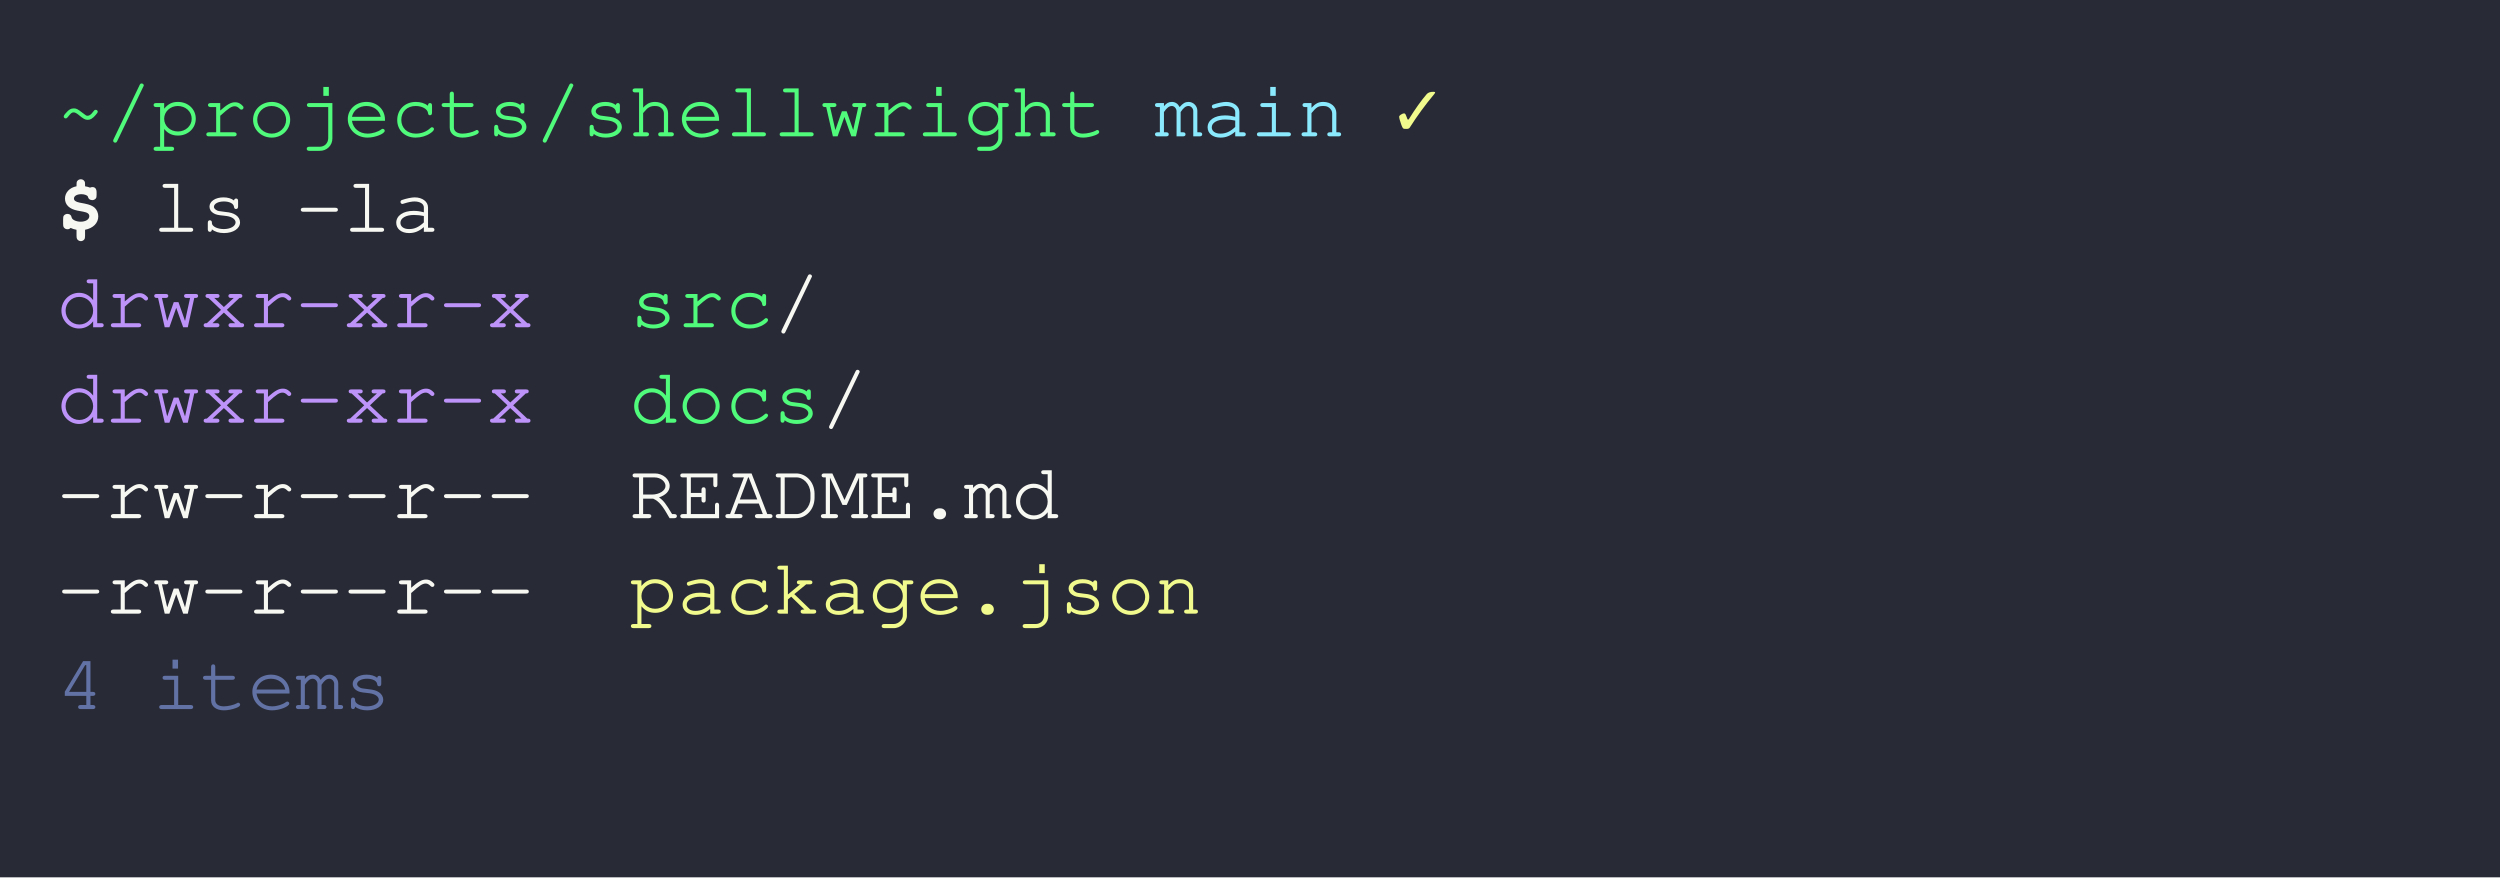
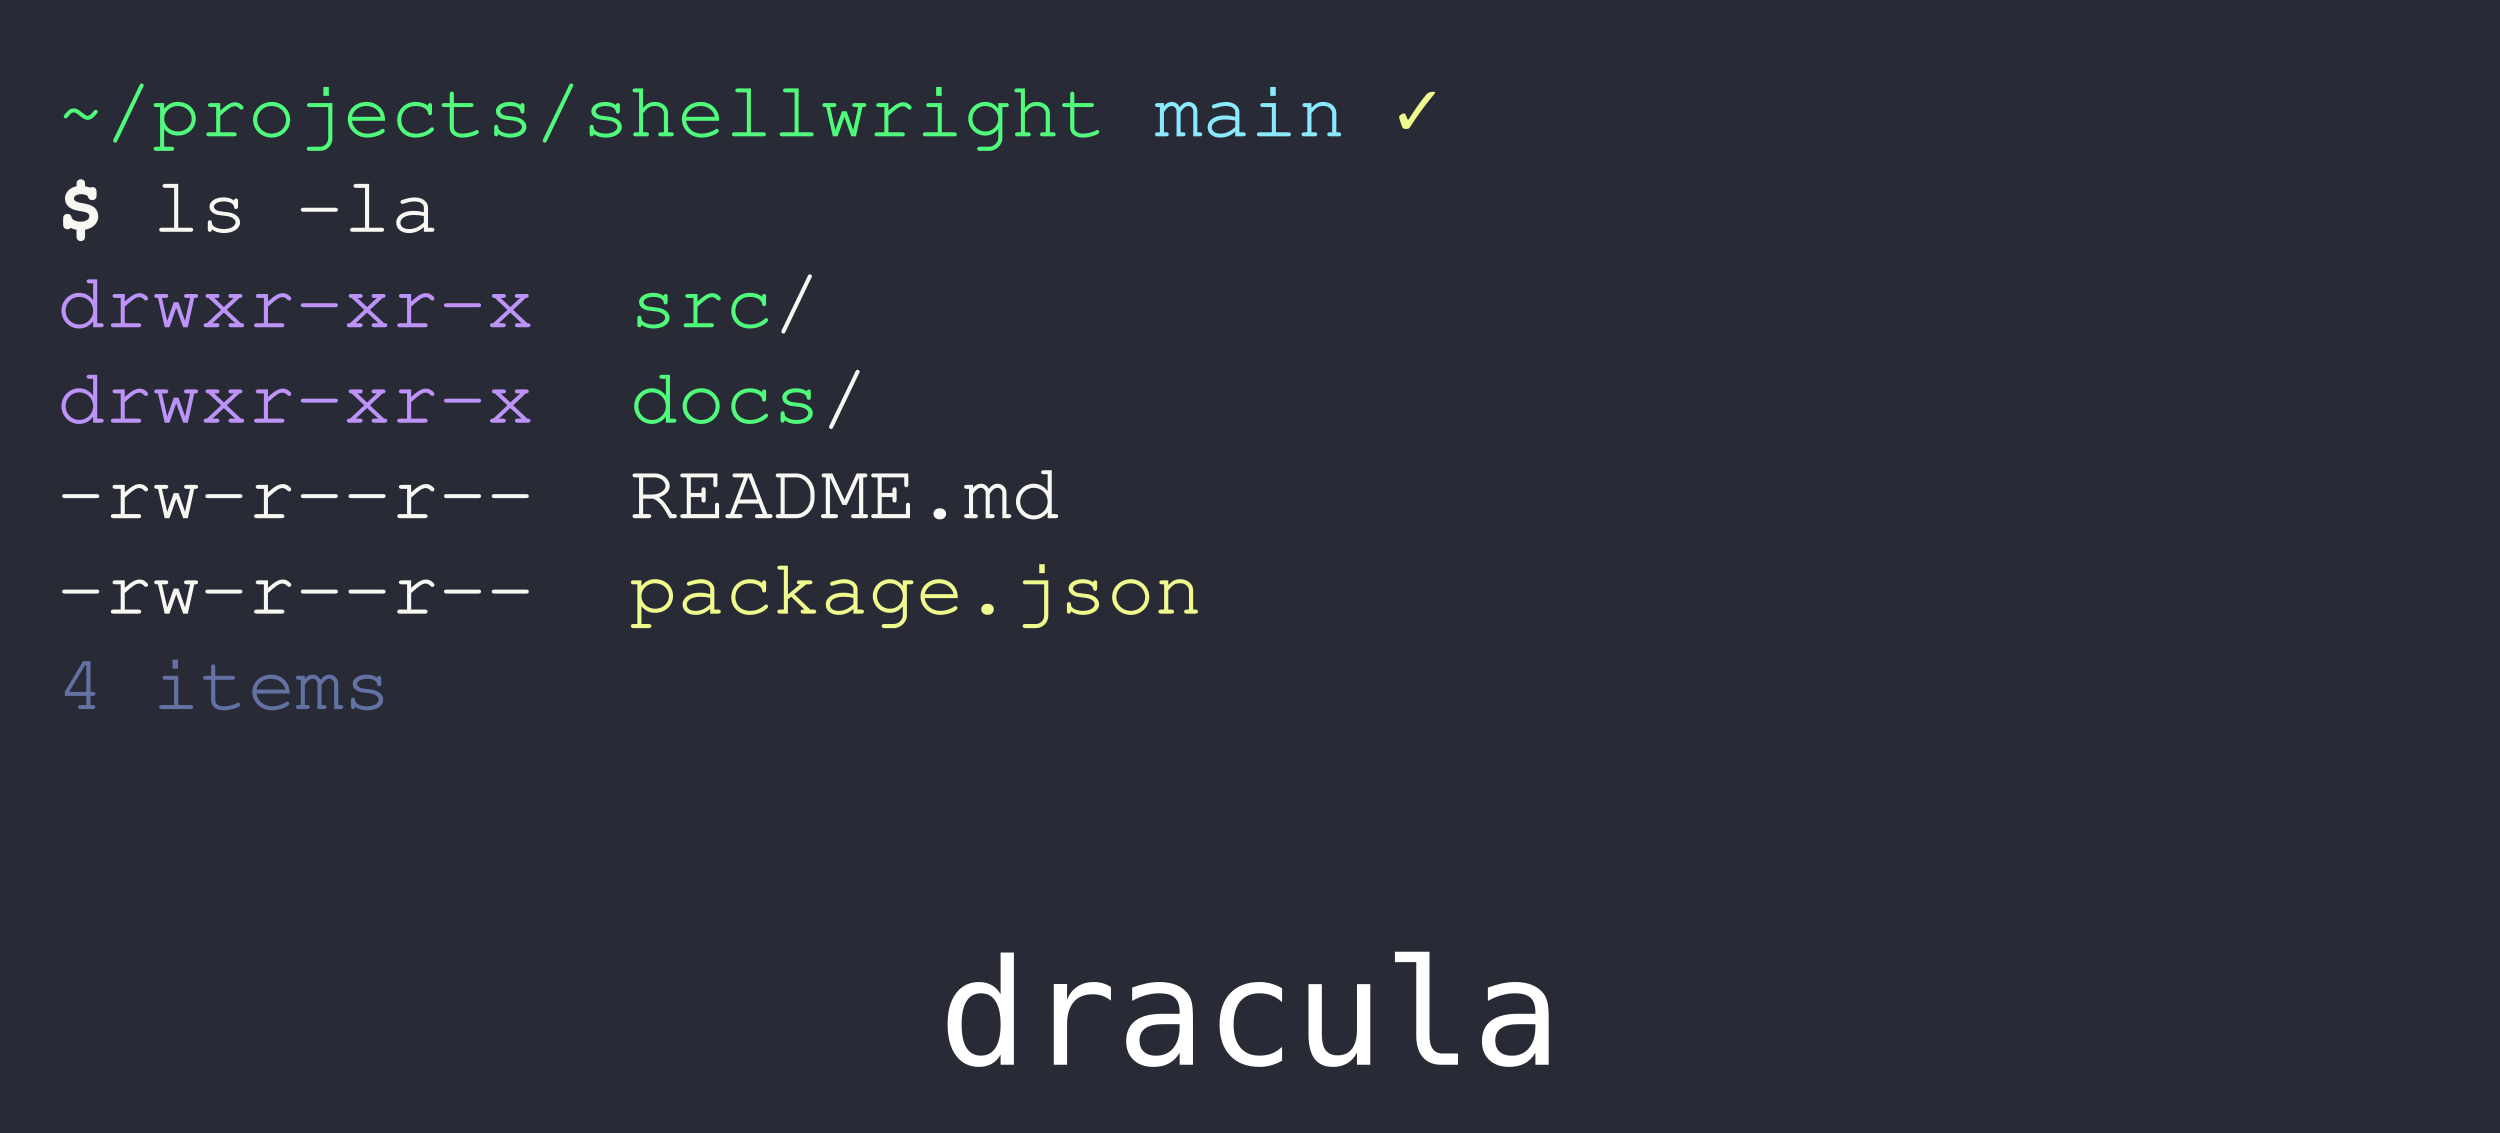
- <svg xmlns="http://www.w3.org/2000/svg" width="440" height="154.4" font-family="Hack, Monaco, Courier, monospace" font-size="14">
+ <svg xmlns="http://www.w3.org/2000/svg" width="440" height="199.4" font-family="Hack, Monaco, Courier, monospace" font-size="14">
  <rect width="100%" height="100%" fill="#282a36" />
  <g fill="#f8f8f2">
    <text x="10" y="24" fill="#50fa7b">~</text>
    <text x="18.4" y="24" fill="#50fa7b">/</text>
    <text x="26.8" y="24" fill="#50fa7b">p</text>
    <text x="35.2" y="24" fill="#50fa7b">r</text>
    <text x="43.6" y="24" fill="#50fa7b">o</text>
    <text x="52" y="24" fill="#50fa7b">j</text>
    <text x="60.4" y="24" fill="#50fa7b">e</text>
    <text x="68.8" y="24" fill="#50fa7b">c</text>
    <text x="77.2" y="24" fill="#50fa7b">t</text>
    <text x="85.6" y="24" fill="#50fa7b">s</text>
    <text x="94" y="24" fill="#50fa7b">/</text>
    <text x="102.4" y="24" fill="#50fa7b">s</text>
    <text x="110.8" y="24" fill="#50fa7b">h</text>
    <text x="119.2" y="24" fill="#50fa7b">e</text>
    <text x="127.6" y="24" fill="#50fa7b">l</text>
    <text x="136" y="24" fill="#50fa7b">l</text>
    <text x="144.4" y="24" fill="#50fa7b">w</text>
    <text x="152.8" y="24" fill="#50fa7b">r</text>
    <text x="161.2" y="24" fill="#50fa7b">i</text>
    <text x="169.6" y="24" fill="#50fa7b">g</text>
    <text x="178" y="24" fill="#50fa7b">h</text>
    <text x="186.4" y="24" fill="#50fa7b">t</text>
    <text x="194.8" y="24"> </text>
    <text x="203.2" y="24" fill="#8be9fd">m</text>
    <text x="211.6" y="24" fill="#8be9fd">a</text>
    <text x="220" y="24" fill="#8be9fd">i</text>
    <text x="228.4" y="24" fill="#8be9fd">n</text>
    <text x="236.8" y="24"> </text>
    <text x="245.2" y="24" fill="#f1fa8c">✓</text>
    <text x="253.6" y="24"> </text>
    <text x="262" y="24"> </text>
    <text x="270.4" y="24"> </text>
    <text x="278.8" y="24"> </text>
    <text x="287.2" y="24"> </text>
    <text x="295.6" y="24"> </text>
    <text x="304" y="24"> </text>
    <text x="312.4" y="24"> </text>
    <text x="320.8" y="24"> </text>
    <text x="329.2" y="24"> </text>
    <text x="337.6" y="24"> </text>
    <text x="346" y="24"> </text>
    <text x="354.4" y="24"> </text>
    <text x="362.8" y="24"> </text>
    <text x="371.2" y="24"> </text>
    <text x="379.6" y="24"> </text>
    <text x="388" y="24"> </text>
    <text x="396.4" y="24"> </text>
    <text x="404.8" y="24"> </text>
    <text x="413.2" y="24"> </text>
    <text x="421.6" y="24"> </text>
    <text x="10" y="40.8" font-weight="bold">$</text>
    <text x="18.4" y="40.8" font-weight="bold"> </text>
    <text x="26.8" y="40.8">l</text>
    <text x="35.2" y="40.8">s</text>
    <text x="43.6" y="40.8"> </text>
    <text x="52" y="40.8">-</text>
    <text x="60.4" y="40.8">l</text>
    <text x="68.8" y="40.8">a</text>
    <text x="77.2" y="40.8"> </text>
    <text x="85.6" y="40.8"> </text>
    <text x="94" y="40.8"> </text>
    <text x="102.4" y="40.8"> </text>
    <text x="110.8" y="40.8"> </text>
    <text x="119.2" y="40.8"> </text>
    <text x="127.6" y="40.8"> </text>
    <text x="136" y="40.8"> </text>
    <text x="144.4" y="40.8"> </text>
    <text x="152.8" y="40.8"> </text>
    <text x="161.2" y="40.8"> </text>
    <text x="169.6" y="40.8"> </text>
    <text x="178" y="40.8"> </text>
    <text x="186.4" y="40.8"> </text>
    <text x="194.8" y="40.8"> </text>
    <text x="203.2" y="40.8"> </text>
    <text x="211.6" y="40.8"> </text>
    <text x="220" y="40.8"> </text>
    <text x="228.4" y="40.8"> </text>
    <text x="236.8" y="40.8"> </text>
    <text x="245.2" y="40.8"> </text>
    <text x="253.6" y="40.8"> </text>
    <text x="262" y="40.8"> </text>
    <text x="270.4" y="40.8"> </text>
    <text x="278.8" y="40.8"> </text>
    <text x="287.2" y="40.8"> </text>
    <text x="295.6" y="40.8"> </text>
    <text x="304" y="40.8"> </text>
    <text x="312.4" y="40.8"> </text>
    <text x="320.8" y="40.8"> </text>
    <text x="329.2" y="40.8"> </text>
    <text x="337.6" y="40.8"> </text>
    <text x="346" y="40.8"> </text>
    <text x="354.4" y="40.8"> </text>
    <text x="362.8" y="40.8"> </text>
    <text x="371.2" y="40.8"> </text>
    <text x="379.6" y="40.8"> </text>
    <text x="388" y="40.8"> </text>
    <text x="396.4" y="40.8"> </text>
    <text x="404.8" y="40.8"> </text>
    <text x="413.2" y="40.8"> </text>
    <text x="421.6" y="40.8"> </text>
    <text x="10" y="57.6" fill="#bd93f9">d</text>
    <text x="18.4" y="57.6" fill="#bd93f9">r</text>
    <text x="26.8" y="57.6" fill="#bd93f9">w</text>
    <text x="35.2" y="57.6" fill="#bd93f9">x</text>
    <text x="43.6" y="57.6" fill="#bd93f9">r</text>
    <text x="52" y="57.6" fill="#bd93f9">-</text>
    <text x="60.4" y="57.6" fill="#bd93f9">x</text>
    <text x="68.8" y="57.6" fill="#bd93f9">r</text>
    <text x="77.2" y="57.6" fill="#bd93f9">-</text>
    <text x="85.6" y="57.6" fill="#bd93f9">x</text>
    <text x="94" y="57.6"> </text>
    <text x="102.4" y="57.6"> </text>
    <text x="110.8" y="57.6" fill="#50fa7b">s</text>
    <text x="119.2" y="57.6" fill="#50fa7b">r</text>
    <text x="127.6" y="57.6" fill="#50fa7b">c</text>
    <text x="136" y="57.6">/</text>
    <text x="144.4" y="57.6"> </text>
    <text x="152.8" y="57.6"> </text>
    <text x="161.2" y="57.6"> </text>
    <text x="169.6" y="57.6"> </text>
    <text x="178" y="57.6"> </text>
    <text x="186.4" y="57.6"> </text>
    <text x="194.8" y="57.6"> </text>
    <text x="203.2" y="57.6"> </text>
    <text x="211.6" y="57.6"> </text>
    <text x="220" y="57.6"> </text>
    <text x="228.4" y="57.6"> </text>
    <text x="236.8" y="57.6"> </text>
    <text x="245.2" y="57.6"> </text>
    <text x="253.6" y="57.6"> </text>
    <text x="262" y="57.6"> </text>
    <text x="270.4" y="57.6"> </text>
    <text x="278.8" y="57.6"> </text>
    <text x="287.2" y="57.6"> </text>
    <text x="295.6" y="57.6"> </text>
    <text x="304" y="57.6"> </text>
    <text x="312.4" y="57.6"> </text>
    <text x="320.8" y="57.6"> </text>
    <text x="329.2" y="57.6"> </text>
    <text x="337.6" y="57.6"> </text>
    <text x="346" y="57.6"> </text>
    <text x="354.4" y="57.6"> </text>
    <text x="362.8" y="57.6"> </text>
    <text x="371.2" y="57.6"> </text>
    <text x="379.6" y="57.6"> </text>
    <text x="388" y="57.6"> </text>
    <text x="396.4" y="57.6"> </text>
    <text x="404.8" y="57.6"> </text>
    <text x="413.2" y="57.6"> </text>
    <text x="421.6" y="57.6"> </text>
    <text x="10" y="74.4" fill="#bd93f9">d</text>
    <text x="18.4" y="74.4" fill="#bd93f9">r</text>
    <text x="26.8" y="74.4" fill="#bd93f9">w</text>
    <text x="35.2" y="74.4" fill="#bd93f9">x</text>
    <text x="43.6" y="74.4" fill="#bd93f9">r</text>
    <text x="52" y="74.4" fill="#bd93f9">-</text>
    <text x="60.4" y="74.4" fill="#bd93f9">x</text>
    <text x="68.8" y="74.4" fill="#bd93f9">r</text>
    <text x="77.2" y="74.4" fill="#bd93f9">-</text>
    <text x="85.6" y="74.4" fill="#bd93f9">x</text>
    <text x="94" y="74.4"> </text>
    <text x="102.4" y="74.4"> </text>
    <text x="110.8" y="74.4" fill="#50fa7b">d</text>
    <text x="119.2" y="74.4" fill="#50fa7b">o</text>
    <text x="127.6" y="74.4" fill="#50fa7b">c</text>
    <text x="136" y="74.4" fill="#50fa7b">s</text>
    <text x="144.4" y="74.4">/</text>
    <text x="152.8" y="74.4"> </text>
    <text x="161.2" y="74.4"> </text>
    <text x="169.6" y="74.4"> </text>
    <text x="178" y="74.4"> </text>
    <text x="186.4" y="74.4"> </text>
    <text x="194.8" y="74.4"> </text>
    <text x="203.2" y="74.4"> </text>
    <text x="211.6" y="74.4"> </text>
    <text x="220" y="74.4"> </text>
    <text x="228.4" y="74.4"> </text>
    <text x="236.8" y="74.4"> </text>
    <text x="245.2" y="74.4"> </text>
    <text x="253.6" y="74.4"> </text>
    <text x="262" y="74.4"> </text>
    <text x="270.4" y="74.4"> </text>
    <text x="278.8" y="74.4"> </text>
    <text x="287.2" y="74.4"> </text>
    <text x="295.6" y="74.4"> </text>
    <text x="304" y="74.4"> </text>
    <text x="312.4" y="74.4"> </text>
    <text x="320.8" y="74.4"> </text>
    <text x="329.2" y="74.4"> </text>
    <text x="337.6" y="74.4"> </text>
    <text x="346" y="74.4"> </text>
    <text x="354.4" y="74.4"> </text>
    <text x="362.8" y="74.4"> </text>
    <text x="371.2" y="74.4"> </text>
    <text x="379.6" y="74.4"> </text>
    <text x="388" y="74.4"> </text>
    <text x="396.4" y="74.4"> </text>
    <text x="404.8" y="74.4"> </text>
    <text x="413.2" y="74.4"> </text>
    <text x="421.6" y="74.4"> </text>
    <text x="10" y="91.2">-</text>
    <text x="18.4" y="91.2">r</text>
    <text x="26.8" y="91.2">w</text>
    <text x="35.2" y="91.2">-</text>
    <text x="43.6" y="91.2">r</text>
    <text x="52" y="91.2">-</text>
    <text x="60.4" y="91.2">-</text>
    <text x="68.8" y="91.2">r</text>
    <text x="77.2" y="91.2">-</text>
    <text x="85.6" y="91.2">-</text>
    <text x="94" y="91.2"> </text>
    <text x="102.4" y="91.2"> </text>
    <text x="110.8" y="91.2">R</text>
    <text x="119.2" y="91.2">E</text>
    <text x="127.6" y="91.2">A</text>
    <text x="136" y="91.2">D</text>
    <text x="144.4" y="91.2">M</text>
    <text x="152.8" y="91.2">E</text>
    <text x="161.2" y="91.2">.</text>
    <text x="169.6" y="91.2">m</text>
    <text x="178" y="91.2">d</text>
    <text x="186.4" y="91.2"> </text>
    <text x="194.8" y="91.2"> </text>
    <text x="203.2" y="91.2"> </text>
    <text x="211.6" y="91.2"> </text>
    <text x="220" y="91.2"> </text>
    <text x="228.4" y="91.2"> </text>
    <text x="236.8" y="91.2"> </text>
    <text x="245.2" y="91.2"> </text>
    <text x="253.6" y="91.2"> </text>
    <text x="262" y="91.2"> </text>
    <text x="270.4" y="91.2"> </text>
    <text x="278.8" y="91.2"> </text>
    <text x="287.2" y="91.2"> </text>
    <text x="295.6" y="91.2"> </text>
    <text x="304" y="91.2"> </text>
    <text x="312.4" y="91.2"> </text>
    <text x="320.8" y="91.2"> </text>
    <text x="329.2" y="91.2"> </text>
    <text x="337.6" y="91.2"> </text>
    <text x="346" y="91.2"> </text>
    <text x="354.4" y="91.2"> </text>
    <text x="362.8" y="91.2"> </text>
    <text x="371.2" y="91.2"> </text>
    <text x="379.6" y="91.2"> </text>
    <text x="388" y="91.2"> </text>
    <text x="396.4" y="91.2"> </text>
    <text x="404.8" y="91.2"> </text>
    <text x="413.2" y="91.2"> </text>
    <text x="421.6" y="91.2"> </text>
    <text x="10" y="108">-</text>
    <text x="18.4" y="108">r</text>
    <text x="26.8" y="108">w</text>
    <text x="35.2" y="108">-</text>
    <text x="43.6" y="108">r</text>
    <text x="52" y="108">-</text>
    <text x="60.4" y="108">-</text>
    <text x="68.8" y="108">r</text>
    <text x="77.2" y="108">-</text>
    <text x="85.6" y="108">-</text>
    <text x="94" y="108"> </text>
    <text x="102.4" y="108"> </text>
    <text x="110.8" y="108" fill="#f1fa8c">p</text>
    <text x="119.2" y="108" fill="#f1fa8c">a</text>
    <text x="127.6" y="108" fill="#f1fa8c">c</text>
    <text x="136" y="108" fill="#f1fa8c">k</text>
    <text x="144.4" y="108" fill="#f1fa8c">a</text>
    <text x="152.8" y="108" fill="#f1fa8c">g</text>
    <text x="161.2" y="108" fill="#f1fa8c">e</text>
    <text x="169.6" y="108" fill="#f1fa8c">.</text>
    <text x="178" y="108" fill="#f1fa8c">j</text>
    <text x="186.4" y="108" fill="#f1fa8c">s</text>
    <text x="194.8" y="108" fill="#f1fa8c">o</text>
    <text x="203.2" y="108" fill="#f1fa8c">n</text>
    <text x="211.6" y="108"> </text>
    <text x="220" y="108"> </text>
    <text x="228.4" y="108"> </text>
    <text x="236.8" y="108"> </text>
    <text x="245.2" y="108"> </text>
    <text x="253.6" y="108"> </text>
    <text x="262" y="108"> </text>
    <text x="270.4" y="108"> </text>
    <text x="278.8" y="108"> </text>
    <text x="287.2" y="108"> </text>
    <text x="295.6" y="108"> </text>
    <text x="304" y="108"> </text>
    <text x="312.4" y="108"> </text>
    <text x="320.8" y="108"> </text>
    <text x="329.2" y="108"> </text>
    <text x="337.6" y="108"> </text>
    <text x="346" y="108"> </text>
    <text x="354.4" y="108"> </text>
    <text x="362.8" y="108"> </text>
    <text x="371.2" y="108"> </text>
    <text x="379.6" y="108"> </text>
    <text x="388" y="108"> </text>
    <text x="396.4" y="108"> </text>
    <text x="404.8" y="108"> </text>
    <text x="413.2" y="108"> </text>
    <text x="421.6" y="108"> </text>
    <text x="10" y="124.8" fill="#6272a4">4</text>
    <text x="18.4" y="124.8" fill="#6272a4"> </text>
    <text x="26.8" y="124.8" fill="#6272a4">i</text>
    <text x="35.2" y="124.8" fill="#6272a4">t</text>
    <text x="43.6" y="124.8" fill="#6272a4">e</text>
    <text x="52" y="124.8" fill="#6272a4">m</text>
    <text x="60.4" y="124.8" fill="#6272a4">s</text>
    <text x="68.8" y="124.8"> </text>
    <text x="77.2" y="124.8"> </text>
    <text x="85.6" y="124.8"> </text>
    <text x="94" y="124.8"> </text>
    <text x="102.4" y="124.8"> </text>
    <text x="110.8" y="124.8"> </text>
    <text x="119.2" y="124.8"> </text>
    <text x="127.6" y="124.8"> </text>
    <text x="136" y="124.8"> </text>
    <text x="144.4" y="124.8"> </text>
    <text x="152.8" y="124.8"> </text>
    <text x="161.2" y="124.8"> </text>
    <text x="169.6" y="124.8"> </text>
    <text x="178" y="124.8"> </text>
    <text x="186.4" y="124.8"> </text>
    <text x="194.8" y="124.8"> </text>
    <text x="203.2" y="124.8"> </text>
    <text x="211.6" y="124.8"> </text>
    <text x="220" y="124.8"> </text>
    <text x="228.4" y="124.8"> </text>
    <text x="236.8" y="124.8"> </text>
    <text x="245.2" y="124.8"> </text>
    <text x="253.6" y="124.8"> </text>
    <text x="262" y="124.8"> </text>
    <text x="270.4" y="124.8"> </text>
    <text x="278.8" y="124.8"> </text>
    <text x="287.2" y="124.8"> </text>
    <text x="295.6" y="124.8"> </text>
    <text x="304" y="124.8"> </text>
    <text x="312.4" y="124.8"> </text>
    <text x="320.8" y="124.8"> </text>
    <text x="329.2" y="124.8"> </text>
    <text x="337.6" y="124.8"> </text>
    <text x="346" y="124.8"> </text>
    <text x="354.4" y="124.8"> </text>
    <text x="362.8" y="124.8"> </text>
    <text x="371.2" y="124.8"> </text>
    <text x="379.6" y="124.8"> </text>
    <text x="388" y="124.8"> </text>
    <text x="396.4" y="124.8"> </text>
    <text x="404.8" y="124.8"> </text>
    <text x="413.2" y="124.8"> </text>
    <text x="421.6" y="124.8"> </text>
    <text x="10" y="141.6"> </text>
    <text x="18.4" y="141.6"> </text>
    <text x="26.8" y="141.6"> </text>
    <text x="35.2" y="141.6"> </text>
    <text x="43.6" y="141.6"> </text>
    <text x="52" y="141.6"> </text>
    <text x="60.4" y="141.6"> </text>
    <text x="68.8" y="141.6"> </text>
    <text x="77.2" y="141.6"> </text>
    <text x="85.6" y="141.6"> </text>
    <text x="94" y="141.6"> </text>
    <text x="102.4" y="141.6"> </text>
    <text x="110.8" y="141.6"> </text>
    <text x="119.2" y="141.6"> </text>
    <text x="127.6" y="141.6"> </text>
    <text x="136" y="141.6"> </text>
    <text x="144.4" y="141.6"> </text>
    <text x="152.8" y="141.6"> </text>
    <text x="161.2" y="141.6"> </text>
    <text x="169.6" y="141.6"> </text>
    <text x="178" y="141.6"> </text>
    <text x="186.4" y="141.6"> </text>
    <text x="194.8" y="141.6"> </text>
    <text x="203.2" y="141.6"> </text>
    <text x="211.6" y="141.6"> </text>
    <text x="220" y="141.6"> </text>
    <text x="228.4" y="141.6"> </text>
    <text x="236.8" y="141.6"> </text>
    <text x="245.2" y="141.6"> </text>
    <text x="253.6" y="141.6"> </text>
    <text x="262" y="141.6"> </text>
    <text x="270.4" y="141.6"> </text>
    <text x="278.8" y="141.6"> </text>
    <text x="287.2" y="141.6"> </text>
    <text x="295.6" y="141.6"> </text>
    <text x="304" y="141.6"> </text>
    <text x="312.4" y="141.6"> </text>
    <text x="320.8" y="141.6"> </text>
    <text x="329.2" y="141.6"> </text>
    <text x="337.6" y="141.6"> </text>
    <text x="346" y="141.6"> </text>
    <text x="354.4" y="141.6"> </text>
    <text x="362.8" y="141.6"> </text>
    <text x="371.2" y="141.6"> </text>
    <text x="379.6" y="141.6"> </text>
    <text x="388" y="141.6"> </text>
    <text x="396.4" y="141.6"> </text>
    <text x="404.8" y="141.6"> </text>
    <text x="413.2" y="141.6"> </text>
    <text x="421.6" y="141.6"> </text>
  </g>
+   <rect x="0" y="154.4" width="440" height="45" fill="#282a36" />
+   <text x="220" y="187.4" text-anchor="middle" font-family="Monaco, Consolas, monospace" font-size="26" fill="#ffffff">dracula</text>
</svg>
